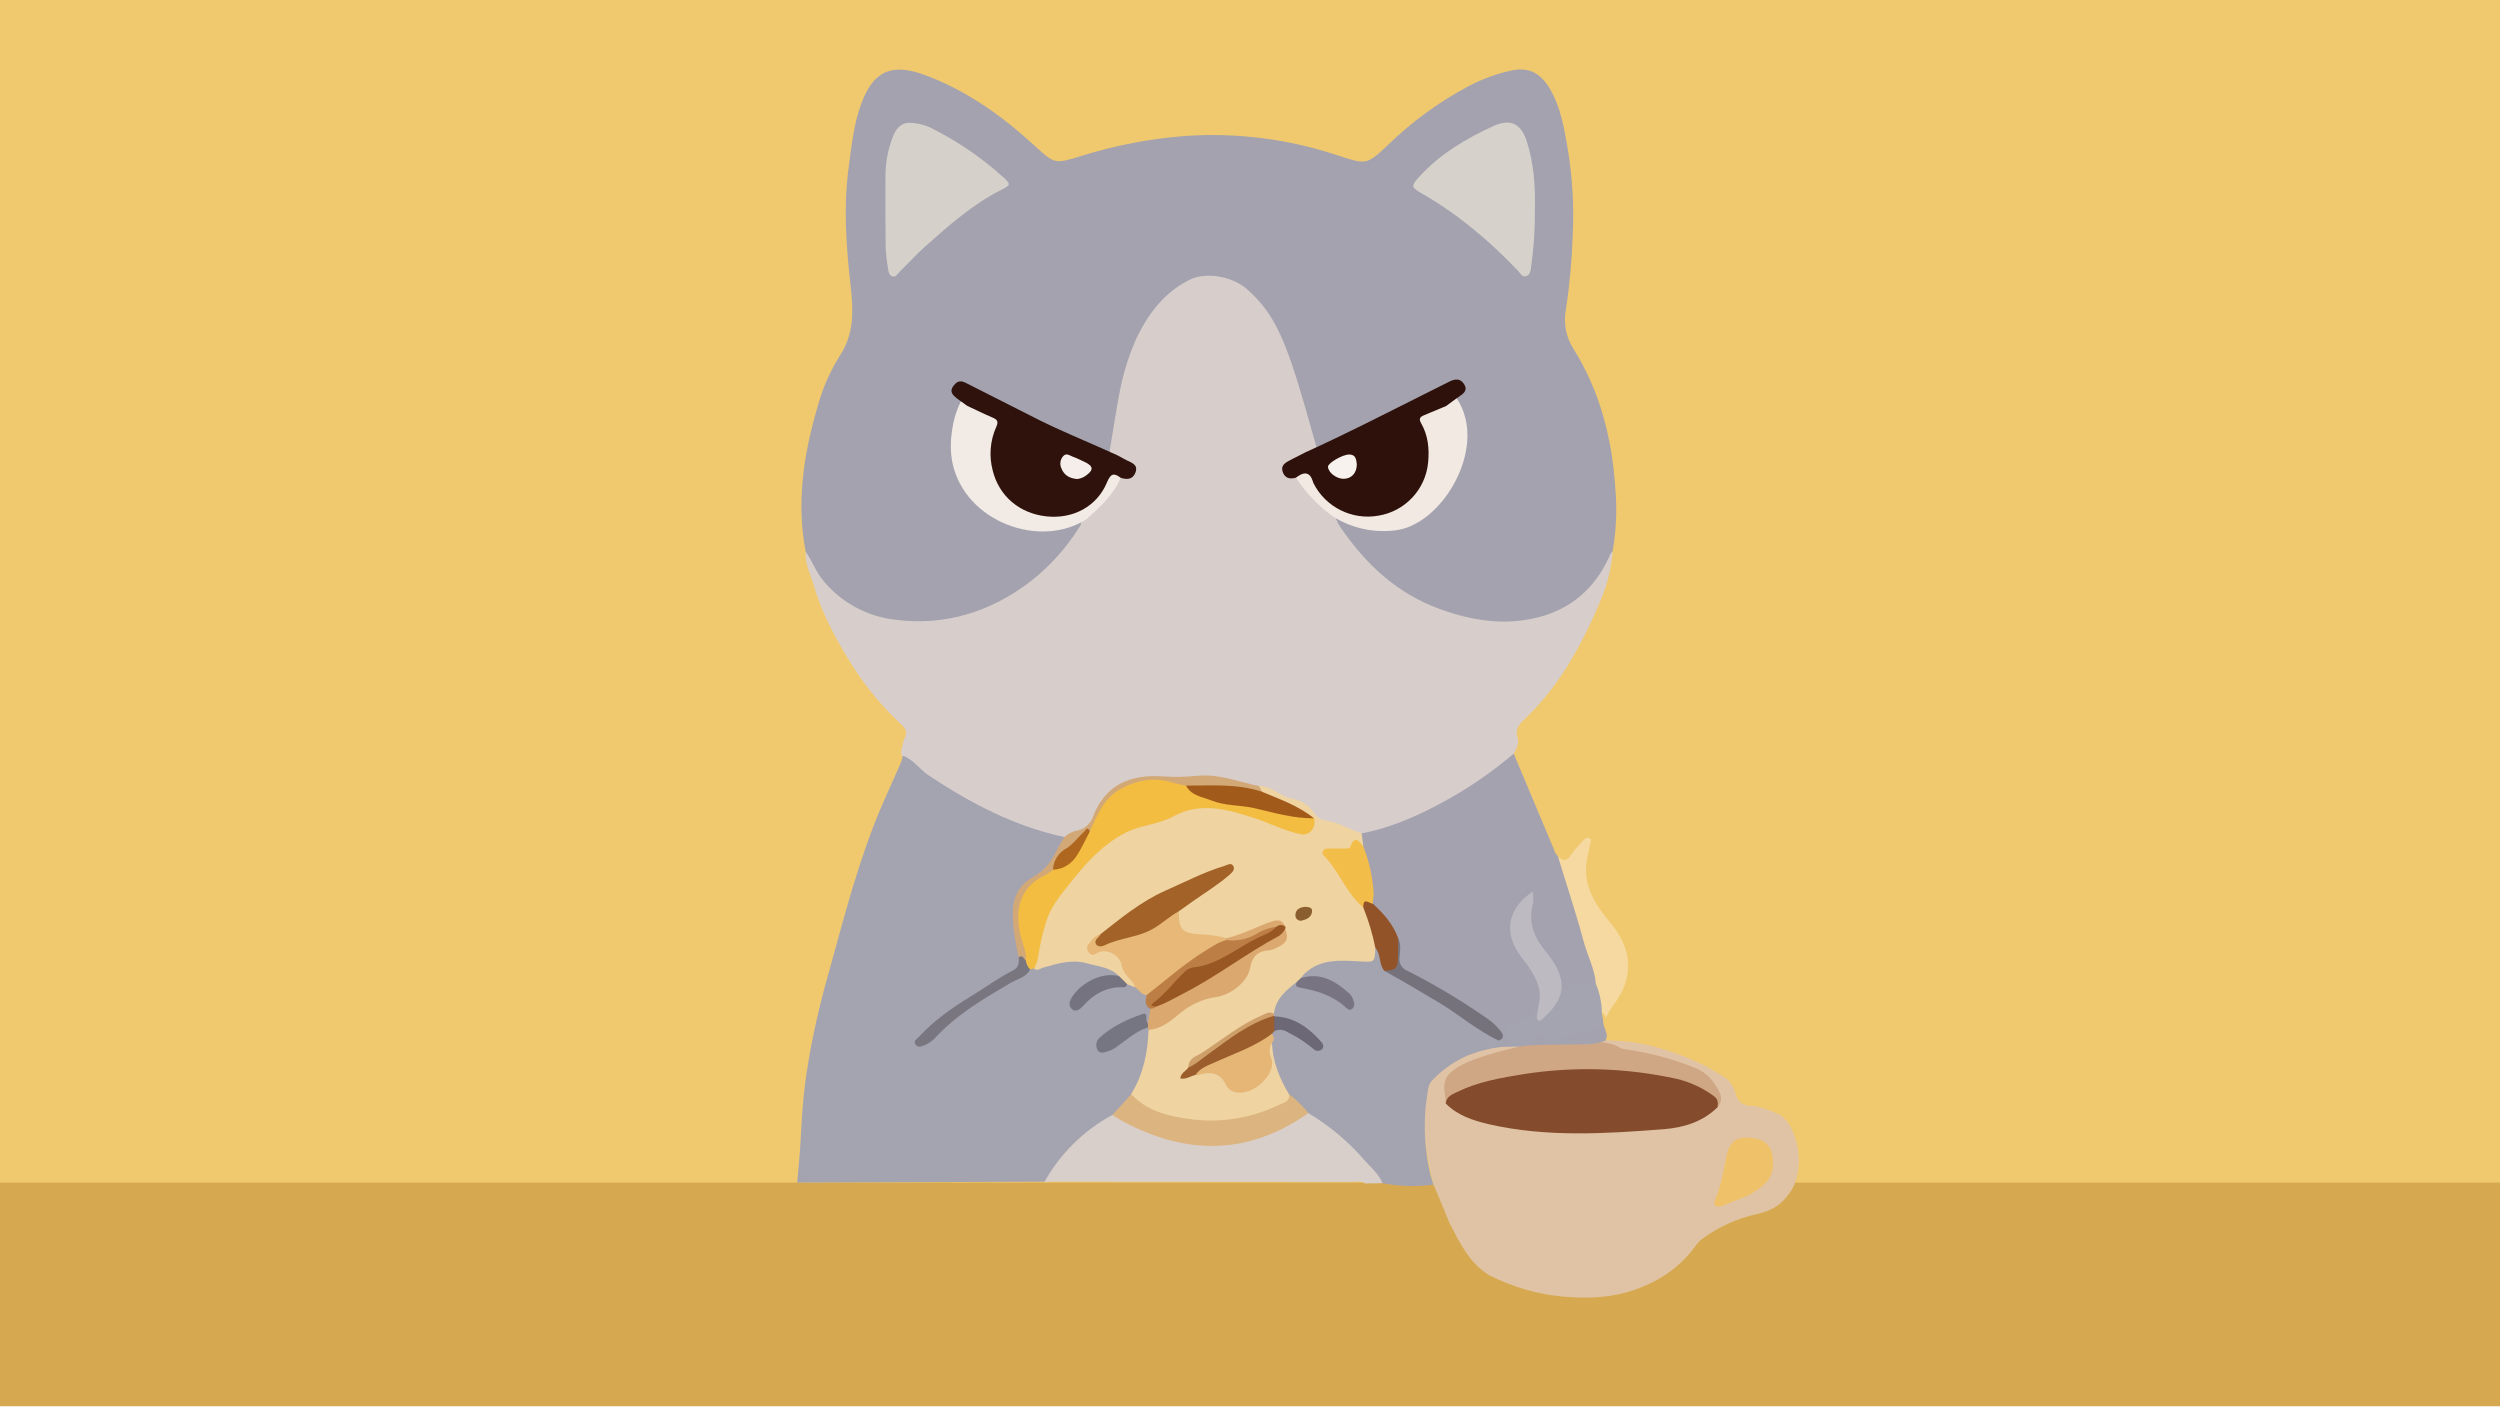
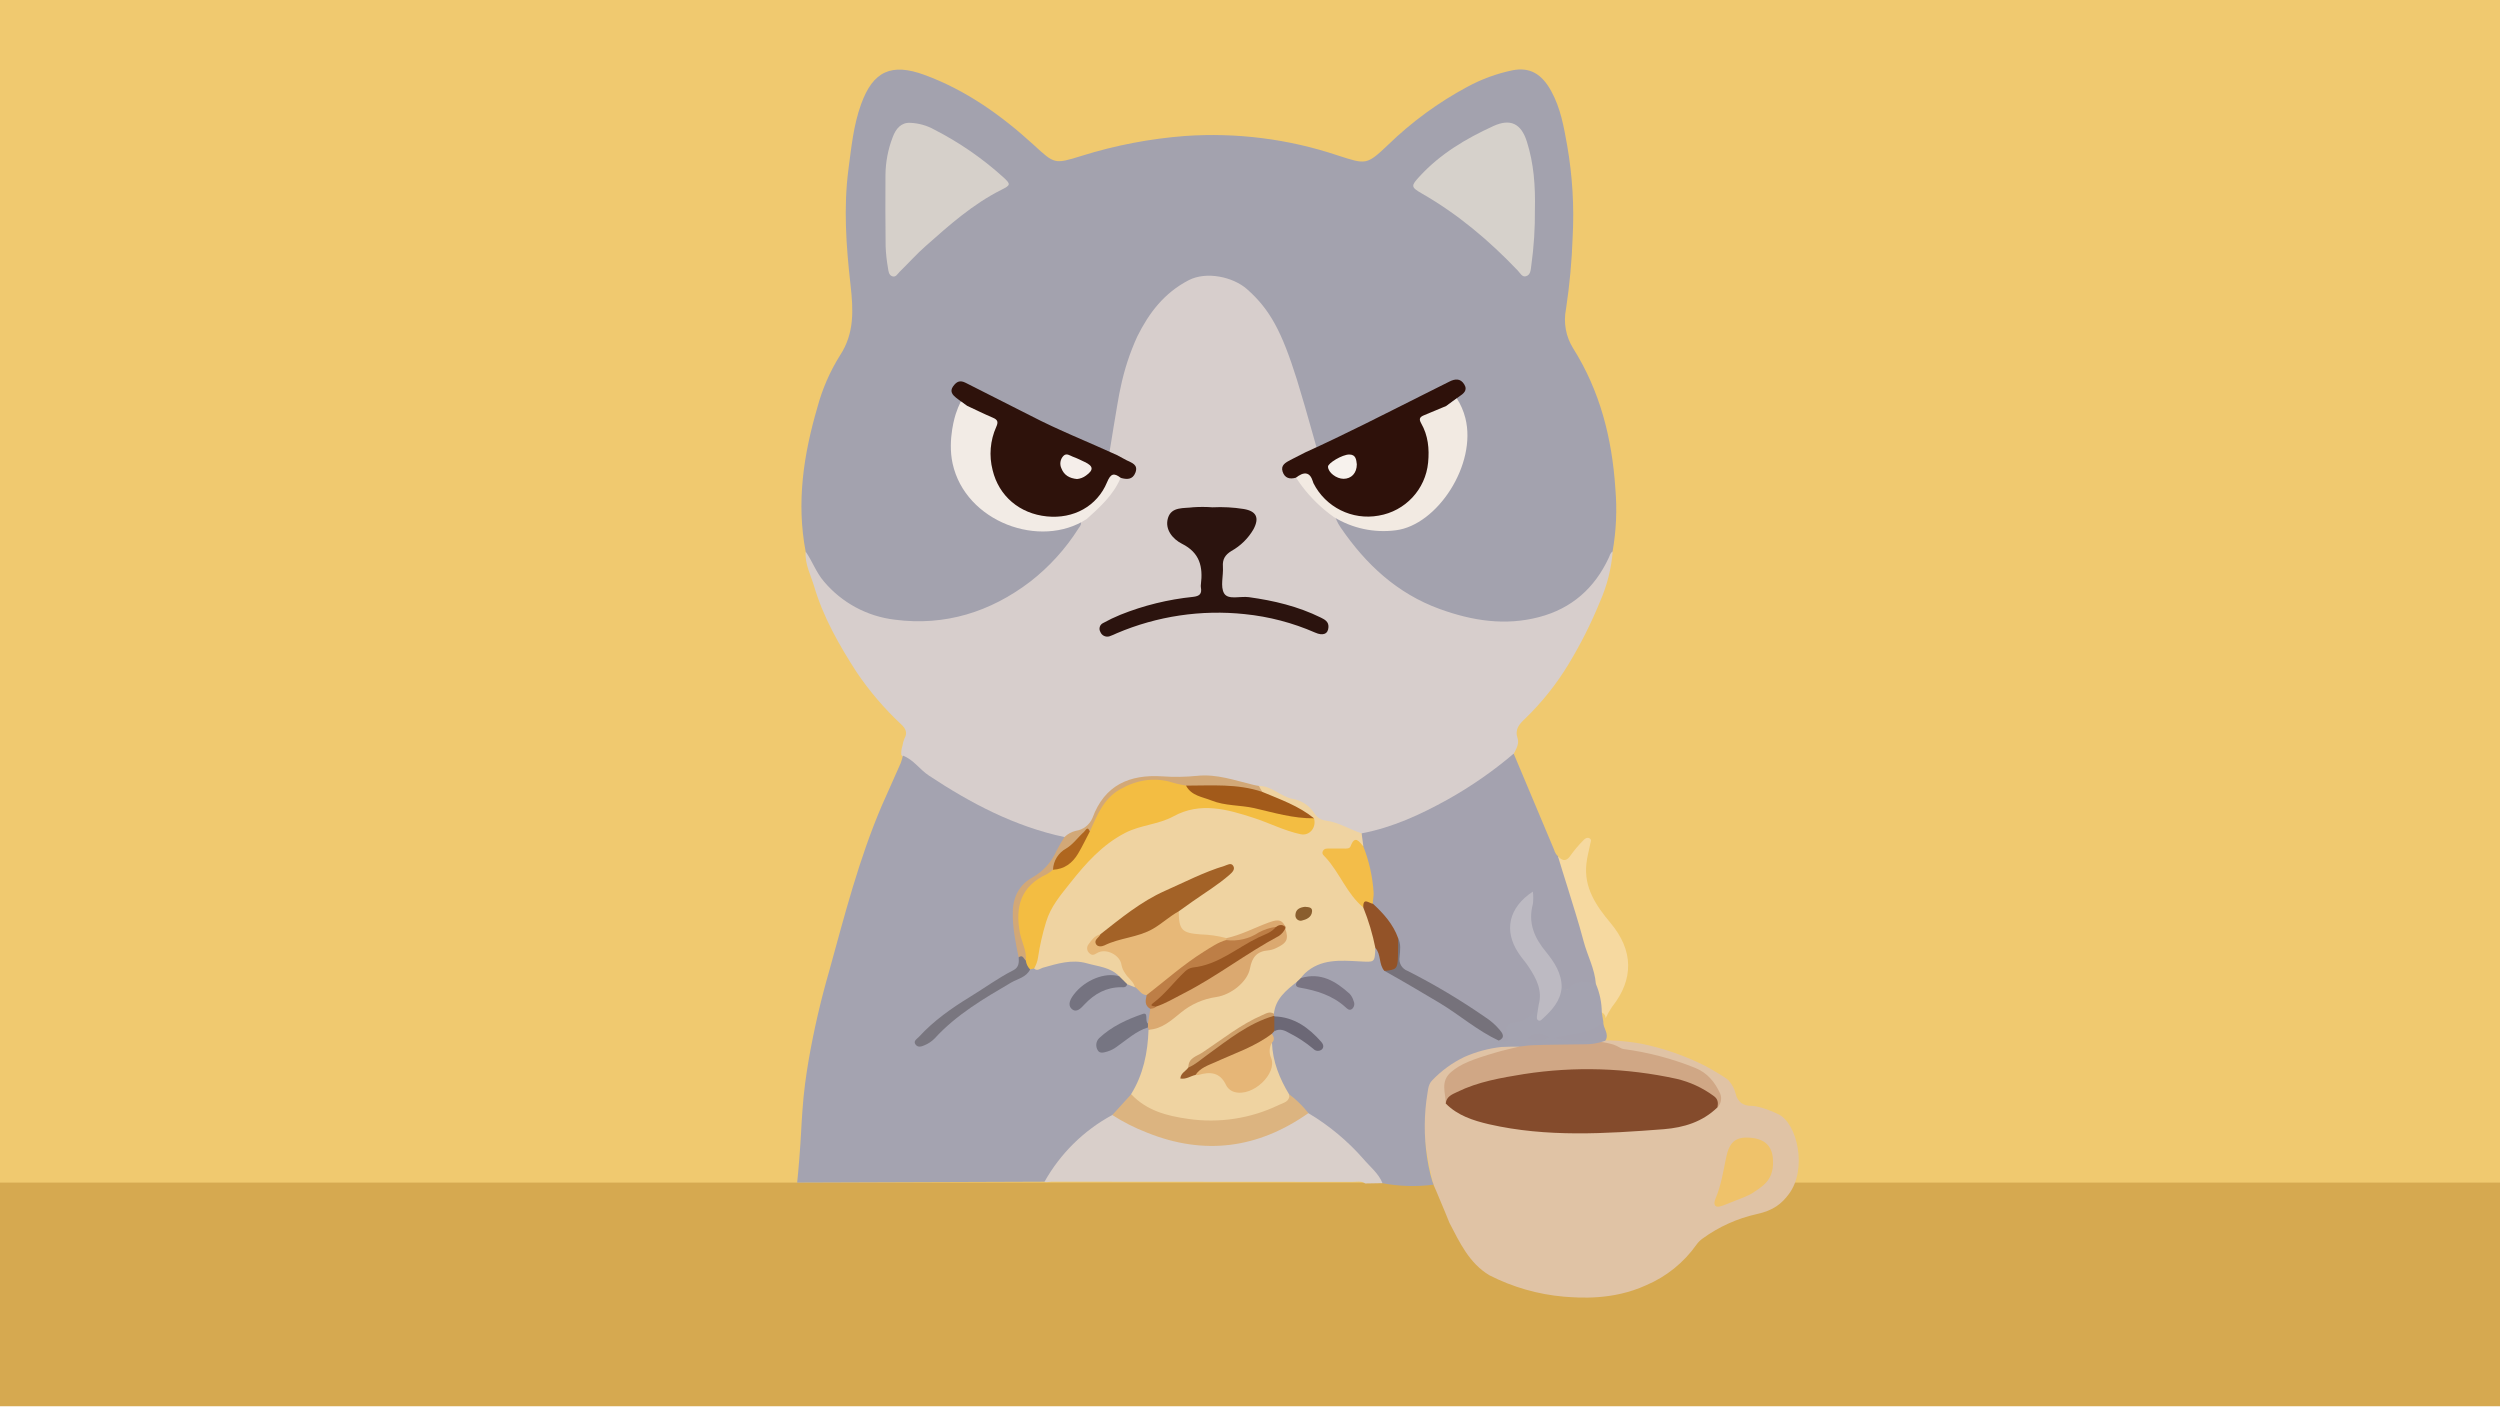
<svg xmlns="http://www.w3.org/2000/svg" viewBox="0 0 800 450">
  <g id="Capa_2" data-name="Capa 2">
    <g id="DiseñosMascotas">
      <rect width="800" height="379.16" style="fill:#f0c96f" />
      <rect y="378.43" width="800" height="71.57" style="fill:#d6a950" />
      <path d="M257.81,176.51c-3-15.73-.68-31,3.75-46.14a61.14,61.14,0,0,1,7.25-16.66c4.66-7.1,4.25-14.6,3.36-22.53-1.4-12.36-2.29-24.77-.64-37.24.92-6.94,1.6-13.9,4-20.53,3.82-10.69,9.75-13.32,20.32-9.44,13.28,4.88,24.54,12.91,34.86,22.33,6.78,6.19,6.6,6.31,15.45,3.56a148.7,148.7,0,0,1,33-6.34A126.24,126.24,0,0,1,428,49.71c9.14,2.95,9.29,3.18,16.14-3.32a113.53,113.53,0,0,1,25.42-18.61A53.13,53.13,0,0,1,484,22.49c5.51-1.08,9.34,1.12,12.37,6.62s4.05,11.43,5.12,17.41a130.25,130.25,0,0,1,1.76,29.37,201.2,201.2,0,0,1-2.13,23,17.3,17.3,0,0,0,2.26,12.53c8.63,13.7,12.47,28.81,13.53,44.87a77.36,77.36,0,0,1-.89,20.23c-4.35,14-14.48,21.32-28.48,22.91-20.33,2.31-37.29-5-51.26-19.75a65.84,65.84,0,0,1-7.78-9.71,11.37,11.37,0,0,0-1-2.66,8,8,0,0,0-2.42-2.45q-5.32-18.33-10.64-36.65a4.35,4.35,0,0,0,1-2.51c.06-1.62-1.23-2.76-1.35-3.25a79,79,0,0,0-6.29-17.07,37.46,37.46,0,0,0-10.38-12.56c-5.3-4.11-11.17-5-17.35-1.7-9.11,4.83-13.9,13-17.38,22.2-1.37,3.61-2.07,7.42-3.17,11.11a6,6,0,0,0-1.22,2.18,4.49,4.49,0,0,0,.61,2.89c-1.19,9.81-4.3,26.67-13.16,40.46a73.53,73.53,0,0,1-4.83,6.63c-11.28,13.39-25.41,21.31-43,23.12a42.63,42.63,0,0,1-28.1-6.66A26.14,26.14,0,0,1,257.81,176.51Z" style="fill:#a3a2ae" />
      <path d="M257.81,176.51c2.14,3.06,3.34,6.65,5.84,9.56a35,35,0,0,0,22.76,12.24c16,2.07,30.53-2.48,43.27-12.19a66.7,66.7,0,0,0,15.47-17.07c.45-.7,1.29-1.46.34-2.41a26.69,26.69,0,0,0,3-3.14c5.44-6.72,5.48-13.4,9.09-34.19.51-3,.72-4,1-5.24a76.2,76.2,0,0,1,5.35-16.4c3.75-7.55,8.61-13.94,16.44-18,5.65-2.94,14.2-1.08,18.65,2.84,7.41,6.53,11.17,13.64,16,29,2.46,7.83,8.87,30.6,11.86,42.54a15,15,0,0,0,1.29,3.37s.41.76.92,1.5c8,11.68,18,21,31.59,25.95,10.4,3.78,20.92,5.45,31.81,2.6,10.46-2.74,17.8-9.27,22.32-19,.34-.74.48-1.56,1.26-2A49.54,49.54,0,0,1,512,192.52a141.74,141.74,0,0,1-10.06,20A86.41,86.41,0,0,1,488,230c-1.83,1.72-3.35,3.37-2.36,6.3.55,1.63-.43,3.35-1.22,4.89-.25,1.66-1.45,2.62-2.65,3.55-12.3,9.46-25.48,17.27-40.47,21.69a16.44,16.44,0,0,1-5.63,1.11c-4.35-1.35-8.48-3.31-12.88-4.51a4.3,4.3,0,0,1-2.46-1.74c-1.69-2.68-4.36-4-7.17-4.77-3.71-1-6.64-4-10.65-4.16-3.3-.91-6.74-1.1-10-2.42-2.17-.88-4.62-.45-6.94-.37-5.45.2-10.89-.12-16.33-.23A19.84,19.84,0,0,0,356,253.64a12.52,12.52,0,0,0-4.24,5.8,11.94,11.94,0,0,1-8.21,7.85c-.87.28-1.58.91-2.47,1.15-2.71.42-5.25-.42-7.73-1.23A137.74,137.74,0,0,1,294,247.1a28.43,28.43,0,0,1-5.58-5.54,7.17,7.17,0,0,1,.36-2.87,9.67,9.67,0,0,1,.63-2.32c1.05-1.86.45-3.18-1-4.55A97.28,97.28,0,0,1,274.05,215c-5.53-8.61-10.61-17.47-13.53-27.38C259.44,184,257.51,180.5,257.81,176.51Z" style="fill:#d7cecc" />
      <path d="M476.61,408.09c-6.49-3.9-9.5-10.48-12.79-16.78,0,0-2.24-5.58-4.24-10.23l-.68-1.55c-.09-.18-.15-.34-.2-.44-1.21-5-2-9.33-2.51-12.57a88.67,88.67,0,0,1-.92-12.87c0-4.63,1.38-8.33,5.15-11.41a34.29,34.29,0,0,1,20.51-8.2s1.87-.23,3.88-.41c3.82-.35,13.54-.65,26.47-.58-17.39-.08-23.8,1.09-25.48,2.53a6.81,6.81,0,0,1-1.92,1.29c-1.79.8-3.75.73-5.66.9A20.58,20.58,0,0,0,465.05,344c-1.95,1.95-2.43,6.14-1.06,8.76,2.77,2.77,6.36,4,9.94,5.08a75.18,75.18,0,0,0,22.19,3.36h23.46a91.22,91.22,0,0,0,18.13-2,20.73,20.73,0,0,0,10.67-5.49c1.55-1.52,1.51-3,.34-4.86a15.69,15.69,0,0,0-7.73-6.52,98.82,98.82,0,0,0-20.55-5.42,11.19,11.19,0,0,1-4-1.24c-1.51-.81-2-1.57-3.62-1.88-.65-.12-.51,0-2.13-.34-.82-.15-1.49-.31-1.94-.42a68.82,68.82,0,0,1,16.7,1,81.55,81.55,0,0,1,20.1,7c1.42.73,3,1.69,4.45,2.55,2.48,1.49,2.86,1.86,3.23,2.26a9.87,9.87,0,0,1,2.2,4.22,5.14,5.14,0,0,0,1.76,2.9,5.51,5.51,0,0,0,3.33.91s3,0,8.55,2.68c6.09,2.88,9.36,17.63,3.34,25.58-2.24,3-4.88,5.23-10.26,6.38a46.75,46.75,0,0,0-17.31,7.82,8,8,0,0,0-1.94,1.92,37.8,37.8,0,0,1-16.19,13.05c-10.68,4.86-21.3,4-26.19,3.64A64.87,64.87,0,0,1,476.61,408.09Z" style="fill:#e0c3a5" />
      <path d="M435.73,266.67c9.86-1.86,18.83-6,27.53-10.83a131.94,131.94,0,0,0,21.12-14.68q6.47,15.39,12.94,30.78a4.47,4.47,0,0,0,1.22,2.06c3.58,5.74,5.15,12.25,6.9,18.65,1.49,5.46,3.19,10.84,5,16.2.64,1.9,1.38,3.81.82,5.9-3.61.87-7.32,1.29-10.92,2.24-.32.08-.67-.38-.95-.67-1.31-5.46-4.54-9.87-7.79-14.29a14.65,14.65,0,0,1-2.49-11,23.06,23.06,0,0,0,.37-3.34c-4.75,2.79-6.9,9.84-3.35,15.69,1.64,2.69,3.92,5,5.33,7.78,1.67,3.36,3.36,6.8,1.56,10.7a9.94,9.94,0,0,1-7.49,6.3c-1.69.35-2.06,1.42-2.14,3.06-.14,3-1.47,3.63-4,2.17a4.12,4.12,0,0,0-1.39-4.33,25,25,0,0,0-3.8-3,188.82,188.82,0,0,0-22.59-13.58c-3.42-1.66-5.26-3.86-4.65-7.81a7.12,7.12,0,0,0-.5-4.16c-1.1-3.45-3.59-6-5.82-8.66-.76-.92-1.73-1.69-2-2.93A59.11,59.11,0,0,0,435.34,271C435.37,269.56,434.35,268,435.73,266.67Z" style="fill:#a4a2af" />
      <path d="M516.31,334.27c1.51.52,2.37,1.31,3.22,1.42a94.48,94.48,0,0,1,22.84,6c4,1.6,6.38,4.55,8.07,8.23a4.09,4.09,0,0,1-.85,4.45c-2.64-3.87-6.52-5.9-10.82-7.33-5.34-1.79-10.89-2.31-16.43-2.89a129.37,129.37,0,0,0-49.1,3.86,40.5,40.5,0,0,0-10.6,5.15c0-3.47-1.87-7.07,1.76-10.15,3-2.58,6.73-4,14.41-6.25.64-.19,2-.58,3.79-1,1.26-.32,2.32-.57,3.11-.74a10.11,10.11,0,0,1,5.36-1.5c5.17.3,5.88-.13,16.61-.21A23.94,23.94,0,0,1,516.31,334.27Z" style="fill:#d0a785" />
      <path d="M513.8,325.78a2,2,0,0,0-1.23-1.79c-2.05-2.76-2-5.95-1.9-9.16-.34-4.82-2.72-9.06-3.92-13.64-1.56-5.95-3.48-11.8-5.27-17.69-1-3.18-2-6.34-2.94-9.5,1.64,1.81,2.88,1.57,4.21-.49a38.85,38.85,0,0,1,3.92-4.61c.47-.52,1.1-1,1.87-.7.94.42.45,1.23.33,1.87-.38,2.08-1,4.14-1.21,6.23-.91,7.75,3.14,13.6,7.75,19.1,7.27,8.68,7.49,17.9.49,26.74A27.78,27.78,0,0,0,513.8,325.78Z" style="fill:#f6d9a0" />
      <path d="M510.67,314.83a23.48,23.48,0,0,1,1.9,9.16c.17,1,.33,2,.5,3-1.76,3.37-5,4.26-8.36,4.77a28.64,28.64,0,0,1-4.73.34c3.34,0,6.68-.15,10-.09,1.3,0,2.68-.12,3.67,1.05a19.21,19.21,0,0,1-7,1.12c-5.6.11-11.2.07-16.79.32-1.36.07-2.77.36-4.17.43-.25,0-.62,0-1.07,0,0,0-2.23,0-4.16.1a40.3,40.3,0,0,0-11.83,3.18,35.41,35.41,0,0,0-10.34,7.51c-1.43,1.47-1.33,3.4-1.86,6.57a66,66,0,0,0,.7,20.76,52.2,52.2,0,0,0,1.33,5.37c.09.29.17.53.22.68a51.69,51.69,0,0,1-16.3-.48c-2.17-1.09-3.41-3.15-4.83-4.93-5.43-6.78-12.34-11.83-19.26-16.89-2.34-2-4.41-4.3-6.6-6.46a29.41,29.41,0,0,1-5.45-16.2,27.42,27.42,0,0,0,.43-3.5,2.8,2.8,0,0,1,.7-1.11c1.69-1.35,3.45-.89,5.13-.08a37.59,37.59,0,0,1,6.26,3.7c.85.63,1.62,1.53,3.31,1.37-3.55-5.15-8.48-7.46-14.08-8.76a2.21,2.21,0,0,1-.71-.58,2.66,2.66,0,0,1-.38-.86c.13-4.29,4.29-9.78,7.93-10.44a12.72,12.72,0,0,0,4.16,1.74c4,1.11,8,2.35,11.22,5.17a1.63,1.63,0,0,0,1.59.4c.26-1.57-.74-2.63-1.78-3.5a16.42,16.42,0,0,0-10.78-4.25c-1.12,0-2.45.64-3.26-.78,1.19-3.38,4.16-4.53,7.15-5.47a26,26,0,0,1,11.46-.62c3,.42,4.57-.26,5.06-3.22,1.7-.66,2.08.65,2.48,1.75.55,1.51.79,3.14,1.72,4.5,1.73,2.16,4.46,2.72,6.68,4.06,8.25,5,16.51,9.94,24.25,15.69,1.62,1.2,4.18,1.23,4.81,3.7,2.52.81,3.48.22,2.77-2.06-.81-2.62.26-3.54,2.53-3.82,3.61-.45,5.86-2.62,7.49-5.66,1.14.75.43,2.07,1,3.27a16.85,16.85,0,0,0,4.61-6c.45-1,.61-2.18,1.72-2.77.82.4,1.77,1,2.49.11C504.7,313.26,507.68,314.13,510.67,314.83Z" style="fill:#a4a3b0" />
      <path d="M418.65,356.19a73.06,73.06,0,0,1,17.6,14.63c2.13,2.52,4.86,4.6,6.15,7.79l-5.52.1c-1.28-.92-2.75-.51-4.13-.51q-48.13,0-96.26-.07c-1.09,0-3.26.94-2.49-1.83-.29-1.38.59-2.31,1.33-3.24,5.15-6.48,11.54-11.56,18.42-16.06a3.66,3.66,0,0,1,2.6-.65c3.8,1.4,7.24,3.57,11,5.1,16.61,6.77,32.45,5,47.73-4C416.19,356.83,417.16,355.79,418.65,356.19Z" style="fill:#d9cfca" />
      <path d="M491.17,66.92A122.54,122.54,0,0,1,490,85.08c-.18,1.31-.22,2.88-1.67,3.31-1.23.37-1.88-1-2.61-1.78C476.56,77,466.55,68.54,455,61.92c-3.63-2.08-3.5-2.47-.65-5.56,6.59-7.16,14.76-12,23.48-16,5.47-2.51,8.92-.87,10.76,4.93C490.83,52.32,491.34,59.58,491.17,66.92Z" style="fill:#d6d1cb" />
      <path d="M291.33,39.31a17.08,17.08,0,0,1,7.6,2.14,102.62,102.62,0,0,1,22,15.15c2.61,2.36,2.53,2.63-.51,4.15-9.08,4.56-16.59,11.23-24.1,17.89-3,2.62-5.61,5.58-8.45,8.35-.67.65-1.21,1.89-2.44,1.39-1.05-.44-1.13-1.68-1.28-2.63a50.77,50.77,0,0,1-.75-6.94c-.1-7.58-.09-15.17-.05-22.75a34.53,34.53,0,0,1,2.32-12.18C286.67,41.18,288.37,39.13,291.33,39.31Z" style="fill:#d6d0ca" />
      <path d="M355.9,356.81a54.76,54.76,0,0,0-21.65,21.33l-79.16.29c.17-1.7.42-4.22.66-7.28.6-7.33.66-11,1-15.41.46-6.8,1.24-11.84,2-16.41a266.82,266.82,0,0,1,6.61-28.66c4.93-17.86,9.52-35.84,16.85-52.94,2-4.56,4.05-9.06,6.05-13.61a17.67,17.67,0,0,0,.66-2.32c3.41,1.27,5.37,4.43,8.32,6.38,13.44,8.9,27.51,16.3,43.43,19.69a1.07,1.07,0,0,1,.2,1.14c-2.49,3.93-3.56,8.82-8.12,11.36-8.11,4.53-8.17,8.9-7.29,18.05.24,2.52,1.22,4.9,1.46,7.42.43,2.9-.9,4.69-3.36,6.17-7.91,4.75-15.86,9.46-23.13,15.19a33.86,33.86,0,0,0-5.83,5.83c2.06,0,2.26.1,3.63-1.36,7.89-8.44,17.8-14,27.67-19.65,1.33-.76,2.55-1.65,3.8-2.53a3.56,3.56,0,0,1,1.36-.32c4.15-.77,8.11-2.39,12.41-2.45,5-.07,9.46,1.66,13.88,3.66a2,2,0,0,1,1.19,1.64c-.42,1.19-1.45.9-2.3.87-4.93-.15-8.25,2.8-11.49,5.9a3.45,3.45,0,0,0-.84,1.59c-.14.51-.17,1,.34,1.34s.77,0,1.12-.22a1.9,1.9,0,0,0,.49-.35c3.92-4.44,9.06-6.17,14.77-6.66a4.47,4.47,0,0,1,2.95.71,15,15,0,0,1,3.58,3.06c.77,1.52.5,3.38,1.6,4.79a5.33,5.33,0,0,1-.85,4.38c-.22.22-.67.43-.78.26-1.71-2.83-3.68-1.27-5.64-.39a34.53,34.53,0,0,0-7.06,4.09c-1.15.89-3,2-1.82,3.56s2.79.11,4-.68c2.19-1.44,4.23-3.1,6.44-4.53,1.43-.94,2.91-1.91,4.75-.93a2.23,2.23,0,0,1,.48.81,32.43,32.43,0,0,1-5.32,20.53C360.65,352.46,359.28,355.7,355.9,356.81Z" style="fill:#a4a3b0" />
      <path d="M358.17,312.42c-2.82-2.93-6.8-3.14-10.36-4.16-4.8-1.37-9.49.11-14.13,1.42-.86.25-1.76,1.21-2.77.25.17-7.93,1.86-15.55,6.31-22.14A98.33,98.33,0,0,1,349,273.47a40.27,40.27,0,0,1,20.44-11.31,36.84,36.84,0,0,0,7.46-2.6,22.25,22.25,0,0,1,14.26-1.27c5.15,1.09,10.32,1.93,15,4.52a29.22,29.22,0,0,0,9.29,2.83c2.66.46,3.36-.11,3.89-3.08-.41-1.19-1.52-1.5-2.48-2.06-4.28-2.47-8.94-4.19-13.28-6.56-.52-.73-1.23-1.4-.76-2.44,4.08-.07,6.83,3.28,10.62,4.1a10.37,10.37,0,0,1,7.32,4.9,4.94,4.94,0,0,0,3.58,2.1c4.13.55,7.56,2.83,11.38,4.07.18,1.37.37,2.75.55,4.12-1.43,0-2.77-.23-4.08,1s-3.29.68-5,.8c-.75.06-1.78-.29-2.12.68-.24.72.43,1.31.88,1.85,4.05,4.9,6.74,10.81,11.37,15.29a56.49,56.49,0,0,1,3.07,9.49c.27,1.15.68,2.37-.28,3.45-.2,4.77-.19,4.54-5.05,4.29-6.12-.32-12.41-.88-17.48,3.81a17,17,0,0,0-1.36,1.57,1.26,1.26,0,0,1-1.25,1.2c-3.44,2.7-6.83,5.43-7.33,10.23a62.63,62.63,0,0,0-15.75,8.74c-2.86,2.2-6.12,3.87-9.07,6a3.42,3.42,0,0,0-1.81,2.58c-.19.75-.83,1.26-1.13,2,1.09,0,2-.67,3.08-.61,4.22-1.42,7.74-.86,10.26,3.27,1.2,2,3.26,2.29,5.39,1.86,4.17-.83,7.43-5.43,7.08-9.64-.14-1.73-1.21-3.86,1.34-4.91.23,6,2.44,11.41,5.51,16.5,1.19,2.07-.32,3-1.76,3.77a44.62,44.62,0,0,1-9,3.67c-11.13,2.94-22.17,2.93-33-1.47a21.3,21.3,0,0,1-5-2.82c-1-.79-2.14-1.61-1.86-3.2,3.92-6.32,5.36-13.32,5.61-20.64,6.38-3,11.19-8.73,18.16-10.76,2.9-.85,5.93-1.2,8.54-3s4.56-3.65,5-6.87,2.41-5,5.55-5.57a12.1,12.1,0,0,0,4.23-1.64c1.53-1,2.34-2.22,1.37-4.06a7.94,7.94,0,0,1-.39-.77c-.8-1.52-2-1.31-3.36-.9a66.48,66.48,0,0,0-6.93,2.87,23,23,0,0,1-7.8,2c-3.3-.33-6.61-.44-9.87-1-4.58-.83-6-2.79-5.71-7.56.29-1.69,1.63-2.51,2.89-3.34q5.58-3.71,11-7.65a7.2,7.2,0,0,0,2.86-2.9c-1.12-.64-2.16-.1-3.08.28-12,5-24.15,9.68-34,18.63a21.22,21.22,0,0,1-3.52,2.4,6.46,6.46,0,0,0-2,1.35c-.71.73-1.65,1.48-1.08,2.59s1.62.2,2.43.09c4.1-.53,6.87,1.13,8.11,5.07a14.74,14.74,0,0,0,2.28,3.92c.64.95,1.8,1.79.92,3.19l-2.5-1C359,315,358.15,314.12,358.17,312.42Z" style="fill:#efd3a1" />
      <path d="M402.83,251.5l1.09,1.89a3.21,3.21,0,0,1-3.18.4c-5.05-1.44-10.22-1.15-15.37-1.12-1.73,0-3.43-.2-5.13-.32a14.5,14.5,0,0,1-4.76-.8c-10-2.71-18.15.71-23.32,9.74-.94,1.65-1.37,3.62-3,4.87a4.54,4.54,0,0,0-2.48,1.53,29.67,29.67,0,0,1-5.56,5.05c-2.16,1.44-2.81,3.83-3.69,6.06-1.47,2.05-3.8,3-5.75,4.41a10.57,10.57,0,0,0-4.61,9.07,32.55,32.55,0,0,0,1.43,10.47,7.14,7.14,0,0,1,.46,4.16c-1.42,1.94-2-.38-3-.59-1-4.85-2-9.66-1.86-14.69.12-4.85,2.22-8.55,6.18-10.8a18,18,0,0,0,7.78-8.53,50.31,50.31,0,0,1,2.56-4.43,7.75,7.75,0,0,1,3.6-2,6.87,6.87,0,0,0,5.37-4.11c3.85-10.55,11.88-14,22.3-13.33a64.91,64.91,0,0,0,11.16-.16c6.32-.67,12.08,1.46,18,2.87C401.63,251.3,402.23,251.39,402.83,251.5Z" style="fill:#d2a877" />
      <path d="M462.64,353.13c.19-2.23,2-2.91,3.64-3.69,6.73-3.31,14.05-4.54,21.34-5.73a133,133,0,0,1,48.91,1.52,32.54,32.54,0,0,1,11.78,5.43c1.47,1,1.56,2.21,1.28,3.68-4.76,4.66-10.73,6.47-17.12,7-18.72,1.44-37.46,2.65-56-1.58C471.43,358.57,466.47,357,462.64,353.13Z" style="fill:#844b2c" />
      <path d="M567.37,371.79a10.68,10.68,0,0,1-.65,4.11c-1.08,2.71-3.14,4.06-6.12,6-1,.65-3.5,1.63-8.51,3.58-1.12.44-2.55,1-3.15.38s-.19-1.71,0-2.24c1.78-4.21,2.49-8.62,3.39-13.05,1-4.93,2.86-6.84,7.57-6.51C565,364.4,567.38,367,567.37,371.79Z" style="fill:#efc26a" />
      <path d="M499.73,316c-.38,4.34-3.11,7.26-6.09,10-.36.33-.73.79-1.28.57-.72-.3-.57-1-.51-1.56.14-1.19.36-2.37.55-3.55,1.2-4.52-.73-8.25-3.08-11.84-1-1.61-2.34-3-3.4-4.64-4.79-7.19-3.15-14.58,4.6-19.68a16.33,16.33,0,0,1,0,4c-1.64,6,.48,10.85,4.24,15.35C497.46,308,499.76,311.49,499.73,316Z" style="fill:#bdbac2" />
      <path d="M436.26,290.39c-5.29-4.38-7.52-11.06-12.06-16-.51-.56-1.37-1.1-.88-2.05s1.34-.79,2.15-.8H430c.81,0,1.87.1,2.18-.73,1.41-3.75,2.72-1.49,4.07,0a49.15,49.15,0,0,1,3.31,14.86c.09,1.25-.34,2.36-.23,3.54C438.47,290,437.23,289.83,436.26,290.39Z" style="fill:#f3bd49" />
      <path d="M479.61,333c-6.81-3.16-12.46-8.15-18.85-12C454.88,317.51,449,314,443,310.67c2.82-1.66,3.49-4.22,3.2-7.29a3.08,3.08,0,0,1,1.19-3.18c1,1.92.64,4,.48,6a4,4,0,0,0,2.59,4.5,211.41,211.41,0,0,1,24.78,14.77,20.8,20.8,0,0,1,4.59,4C480.82,330.62,481.81,332,479.61,333Z" style="fill:#76727b" />
      <path d="M447.4,300.2c0,2,0,4-.06,6-.11,3.79-.47,4.14-4.33,4.49-1.87-2.09-1-5.26-2.89-7.35a73.07,73.07,0,0,0-3.86-12.93c-.15-3.46,1.87-1.31,3.1-1.2C442.75,292.35,445.81,295.74,447.4,300.2Z" style="fill:#935328" />
      <path d="M513.67,333.08c-5.46-.13-10.95.29-16.47-.9,5.45-1.49,11.41-1.06,15.87-5.17C512.93,329.06,515.15,330.89,513.67,333.08Z" style="fill:#a4a2af" />
      <path d="M362,350.15c4.92,5.26,11.42,6.94,18.17,7.89a50.09,50.09,0,0,0,29.12-4.48c1.47-.71,3.47-1,3.3-3.36a33.64,33.64,0,0,1,6.1,6c-16.12,11.32-33.3,13.64-51.7,6.22a62,62,0,0,1-11.05-5.61Z" style="fill:#dcb480" />
      <path d="M407,333.7a5.33,5.33,0,0,0-.2,4.95c1.88,4.88-5.81,12.41-11.74,10.8a4.31,4.31,0,0,1-2.74-2.27c-1.94-4.09-5.11-4.32-8.86-3.18a2.79,2.79,0,0,1-.91,0c-.2-2.06,1.41-2.78,2.78-3.55a61.84,61.84,0,0,1,8.3-3.75A60.88,60.88,0,0,0,404,331.61c.88-.55,1.75-1.51,3-.81C407.65,331.76,408,332.73,407,333.7Z" style="fill:#e6b677" />
      <path d="M407,330.8c-5.48,4.18-12,6.28-18.15,9.11-2.28,1-4.78,1.81-6.29,4.07-1.59.35-3,1.49-4.85,1.14.12-1.75,1.73-2.32,2.53-3.48,1.23-2.11,3.41-3.11,5.3-4.41,5.9-4,11.4-8.68,18.11-11.44,1.27-.52,2.47-1.49,4-.73l.14.13c1.4,1.6.9,3.18,0,4.76Z" style="fill:#9a5d2b" />
      <path d="M415,314.19l1.25-1.2c6.36-1.95,11.18,1,15.62,5a5.6,5.6,0,0,1,1.29,2.36,2.1,2.1,0,0,1-.51,2.52c-.89.67-1.58-.11-2.13-.6-4.14-3.76-9.24-5.3-14.57-6.23C414.53,315.79,414.53,315.19,415,314.19Z" style="fill:#797482" />
      <path d="M407.78,330c0-1.58,0-3.17,0-4.76,6.36.2,11,3.61,15,8.13.64.72,1,1.69.22,2.45a2,2,0,0,1-2.76-.21,39.78,39.78,0,0,0-7.59-5C411.13,329.72,409.54,329,407.78,330Z" style="fill:#6c6876" />
      <path d="M407.66,325.06c-8.18,2.39-14.65,7.67-21.37,12.54-2,1.42-3.75,3.08-6,4-.1-3.06,2.68-3.6,4.47-4.78,6.3-4.18,12.23-9,19.22-12,1.22-.53,2.34-1.29,3.69-.41C407.65,324.63,407.66,324.85,407.66,325.06Z" style="fill:#ce9f69" />
      <path d="M488.93,332.12c2.49-2.15,4.51-1.48,7-.1C493.42,332.92,491.39,333.72,488.93,332.12Z" style="fill:#a4a2af" />
      <path d="M348.74,266.07c2.33-5.1,4.33-10.43,9.6-13.44s11-4.1,17.08-2.15c1.33.43,2.74.62,4.11.92a45.09,45.09,0,0,0,18.39,5.54,28.38,28.38,0,0,1,10.83,2.5c1.42.71,3,.53,4.46.63a22,22,0,0,1,7.27,1.78c.85,3-1.45,5.72-4.3,5.1-5.26-1.13-10.06-3.64-15.07-5.25-8.22-2.66-16.94-5.22-25.61-.47-4.8,2.63-10.48,2.73-15.45,5.3-7.39,3.82-12.6,9.75-17.56,16-3.05,3.85-6.29,7.58-7.76,12.56a77.08,77.08,0,0,0-2.54,11.17,9.48,9.48,0,0,1-1.28,3.64l-1.27.29c-1.67-.35-2.13-1.3-1.37-2.83.31-3.09-1.3-5.79-1.87-8.71-1.65-8.54.28-15.1,8.64-18.93a11.81,11.81,0,0,0,1.94-1.43,3.25,3.25,0,0,1,1.39-1.13c3.6-1.27,5.6-4.09,7.3-7.29C346.44,268.47,346.71,266.53,348.74,266.07Z" style="fill:#f3bd42" />
      <path d="M363.18,315.88c-.46-1.86-2.19-2.83-3.11-4.39a6.89,6.89,0,0,1-1.19-2.69c-.41-3.2-5-5.54-7.82-3.82-1.09.67-1.67.81-2.5,0a2.06,2.06,0,0,1-.25-2.78c1-1.37,2-2.81,3.83-3.23.38,2.75.65,3,3.32,1.95,6.57-2.58,13.87-3.58,19.24-8.81a2,2,0,0,1,2.5-.47c.05,5.95,1,6.93,6.94,7.36a36.46,36.46,0,0,1,8.3,1.19.68.68,0,0,1,.18.53c0,.19,0,.28-.07.28-3.59,2.76-7.6,4.87-11.3,7.48a125.07,125.07,0,0,0-9.95,7.8c-1.24,1.09-2.33,2.6-4.36,2.15C365.15,318.38,364.48,316.65,363.18,315.88Z" style="fill:#e7b878" />
      <path d="M411.27,297.07c1.17,3.51.62,4.69-3.1,6.4a7.24,7.24,0,0,1-2.32.65c-3.56.27-5.2,2.17-5.83,5.68-.78,4.36-6.08,8.54-10.77,9.24a23,23,0,0,0-11.45,5.06c-3,2.43-6,5.21-10.23,5.41-.07-.25-.15-.49-.23-.73a.92.92,0,0,1,0-1.23c.26-1.58.51-3.15.76-4.72.27-.79,1-1.06,1.62-1.48,10.36-5.32,20.63-10.77,30.09-17.64C403.38,301.13,407.45,299.29,411.27,297.07Z" style="fill:#dba970" />
      <path d="M328.27,307.39a4.91,4.91,0,0,0,1.37,2.83c-1.24,2.53-4,3-6.09,4.21-8.76,5.14-17.51,10.25-24.45,17.86a9.61,9.61,0,0,1-3.26,2.19c-1,.44-2.07.77-2.81-.16-.92-1.15.33-1.81,1-2.5,4.77-5.21,10.49-9.23,16.48-12.89,4.59-2.8,8.91-6,13.74-8.44,1.82-.91,1.84-2.5,1.74-4.17C327.32,305.37,327.59,306.82,328.27,307.39Z" style="fill:#79767f" />
      <path d="M369.89,322.13c-.45.6-1.15.57-1.78.7-1.93-1.06-1.57-2.73-1.17-4.42,6.05-4.68,11.77-9.79,18.28-13.87,2.32-1.45,4.54-3,7.22-3.75,4.51-.58,8.53-2.49,12.59-4.37a4.06,4.06,0,0,1,2.92-.28c1.14,1.34,0,2.08-.89,2.56-6.7,3.76-13.34,7.65-20.3,10.95a7.5,7.5,0,0,1-2.65.62,9.19,9.19,0,0,0-6.46,3.55c-2.09,2.48-4.12,5-6.87,6.82A1.66,1.66,0,0,0,369.89,322.13Z" style="fill:#bd7e46" />
      <path d="M367.35,327.55c0,.41,0,.82,0,1.23-3.86,1.18-6.76,3.94-10,6.19a9.58,9.58,0,0,1-2.93,1.5c-1.07.3-2.44.78-3.09-.3a3.15,3.15,0,0,1,.38-3.95c4-3.77,8.89-6,13.95-7.75C367.65,323.79,366.24,326.76,367.35,327.55Z" style="fill:#767582" />
      <path d="M358.17,312.42l2.51,2.49c-.22,1.1-1.08,1.06-1.9,1-4.77,0-8.54,2.09-11.73,5.49-1.1,1.18-2.55,2.83-4.06,1.49s-.43-3.24.63-4.65C347.15,313.59,353.66,311,358.17,312.42Z" style="fill:#757380" />
      <path d="M377.2,291.62c-2.92,1.59-5.33,3.9-8.22,5.58-4.87,2.83-10.62,2.87-15.58,5.33-.77.38-2.21.58-2.73-.51-.65-1.38,1.1-2,1.47-3.07,6.55-5.13,13-10.48,20.66-13.88,6.3-2.79,12.45-6,19.06-8,.86-.27,2.07-1.12,2.77,0s-.33,2.11-1.16,2.84c-3.67,3.21-7.84,5.74-11.82,8.54Z" style="fill:#a36227" />
      <path d="M420.48,261.85c-6.59.1-12.83-1.8-19.16-3.26-4.51-1-9.32-.68-13.67-2.44-2.9-1.17-6.41-1.48-8.12-4.75,8.19,0,16.43-.69,24.39,2C409.65,255.8,415.56,257.86,420.48,261.85Z" style="fill:#a25a1a" />
      <path d="M369.89,322.13c-.56-.22-2.33-.08-.86-1.18,3.92-2.92,6.73-6.89,10.26-10.15a4.59,4.59,0,0,1,2.42-1.2c8.09-.83,14.05-6.28,21-9.62,1.95-.93,4.2-1.55,5.63-3.42,1-1.76,2-1.32,3,0v.47a6,6,0,0,1-2.08,2.47c-10.51,5.6-19.92,13-30.57,18.42C375.74,319.41,373,321.12,369.89,322.13Z" style="fill:#995723" />
      <path d="M411.27,296.6c-1-.94-2-.63-3,0a16.1,16.1,0,0,0-5.45,1.78,15.36,15.36,0,0,1-10.42,2.45v-.62c4.75-1,9-3.33,13.57-5C407.92,294.53,410.18,293.65,411.27,296.6Z" style="fill:#dba970" />
      <path d="M417.6,290.18c1.1.11,2.39.08,2.26,1.5-.16,1.92-1.88,2.58-3.39,2.94a1.7,1.7,0,0,1-1.94-1.85C414.62,290.91,416.05,290.35,417.6,290.18Z" style="fill:#8a5e2e" />
      <path d="M348.74,266.07c-1.25,2.38-2.4,4.83-3.78,7.13-1.8,3-4.35,4.93-8,5.12a8.12,8.12,0,0,1,4.23-6.81c2.26-1.37,3.76-3.6,5.71-5.33C347.38,265.78,348,264.14,348.74,266.07Z" style="fill:#af661e" />
      <path d="M329.07,140.21a5.25,5.25,0,0,1,5.17,5.25,5.32,5.32,0,0,1-5.18,5.24,5.52,5.52,0,0,1-5.17-5.33A5.12,5.12,0,0,1,329.07,140.21Z" style="fill:#ead9cc" />
      <path d="M414.74,152.85c-2,.58-3.61.19-4.3-1.91s1-2.95,2.5-3.75,3.17-1.62,4.76-2.43c12.69-5.74,25.07-12.11,37.51-18.34,2.87-1.44,5.74-2.86,8.6-4.31,1.81-.92,3.51-1.09,4.73.86s-.23,3-1.71,4c-1.32.89-2.58,1.87-3.87,2.81-1,2-3.11,2.45-4.92,3.19s-2.26,1.82-1.51,3.71a22.55,22.55,0,0,1,.3,16.19c-3,8.34-9.22,13-17.9,13.36-8.27.38-15.21-2.91-19-10.72C418.67,153,416.94,152.85,414.74,152.85Z" style="fill:#2e110a" />
      <path d="M357.37,145.6c1,.56,2.07,1.13,3.12,1.67,1.65.84,3.84,1.38,2.83,4-.88,2.26-2.74,2.23-4.72,1.63-1.58.37-2.92.89-3.71,2.61-4.24,9.15-15.37,13.32-25.72,9.48-9.32-3.47-14.88-13.88-12.84-24,1.22-6,1.21-6-4.16-8.83-1.13-.6-2.45-1-2.9-2.43-1.12-.83-2.28-1.6-3.36-2.48s-2.06-2-.94-3.58,2.21-2.12,4.08-1.15c6.86,3.54,13.81,6.92,20.68,10.47C338.73,137.68,348.17,141.38,357.37,145.6Z" style="fill:#2e120b" />
      <path d="M414.74,152.85c.92-.74,2.33-1.66,3.56-1.24,1.39.47,1.77,2.46,2,3A19.47,19.47,0,0,0,441.17,165,19.06,19.06,0,0,0,457,148c.42-4.38,0-8.65-2.22-12.53-.87-1.53-.35-2.09,1-2.63,2.41-1,4.79-2,7.19-3l3.21-2.36a21.45,21.45,0,0,1,2.73,6.28c3.77,14.86-9,34.3-22.26,35.93a30.36,30.36,0,0,1-19.86-4.26,46.41,46.41,0,0,1-10.22-9.94C415.9,154.59,415.3,153.71,414.74,152.85Z" style="fill:#f2eae2" />
      <path d="M309.27,129.76c2.82,1.31,5.61,2.7,8.48,3.92,1.55.66,1.74,1.38,1.05,2.92a21,21,0,0,0-1.16,13.85c2,8.29,8.62,13.92,17.35,14.8,8.5.86,16.08-3.22,19.27-10.94,1.15-2.77,2.18-3.09,4.34-1.42-2.28,5.49-6.57,9.33-10.84,13.19-14.87,9.71-38.82.93-42.92-17.72-1.73-7.85,1-15.9,1-15.9a30.91,30.91,0,0,1,1.63-4Z" style="fill:#f2ebe5" />
      <path d="M434.18,148.58c0,2.8-1.73,4.62-4.22,4.64-2.31,0-4.94-2-5-3.87-.06-1.13,4.6-3.92,6.8-3.91S434,147.22,434.18,148.58Z" style="fill:#f7f2ed" />
      <path d="M344.64,153.29c-2.39-.24-4.15-1.2-5-3.44a3.56,3.56,0,0,1,.63-3.94c1-1.06,2.09-.12,3,.22,1.32.47,2.58,1.11,3.85,1.71,2.79,1.32,2.9,2.54.4,4.34A5.66,5.66,0,0,1,344.64,153.29Z" style="fill:#f5eeea" />
+       <path d="M388,162.34a48.1,48.1,0,0,1,10,.54c4.05.69,5.06,2.79,3.14,6.44a18.66,18.66,0,0,1-7.1,7c-2,1.23-2.88,2.63-2.71,5,.2,2.91-.9,6.44.4,8.58s5.17.82,7.9,1.19c8,1.1,15.72,2.94,23,6.52,1.26.63,2.56,1.28,2.48,3.05-.09,2.19-1.69,2.92-4.29,1.76a75,75,0,0,0-22.49-5.9,82.35,82.35,0,0,0-40.94,6.11,24.67,24.67,0,0,1-2.39,1,2.38,2.38,0,0,1-2.91-1.47,2,2,0,0,1,.9-2.78,51.39,51.39,0,0,1,5.55-2.66A85.87,85.87,0,0,1,381.77,191c2.14-.24,2.87-1,2.52-3a3.15,3.15,0,0,1,0-1c.68-5.59-.29-10.11-6.07-13-2.86-1.44-5.6-4.55-4.46-8.26s5.1-3,8.08-3.42A43.61,43.61,0,0,1,388,162.34Z" style="fill:#2b130e" />
    </g>
  </g>
</svg>
